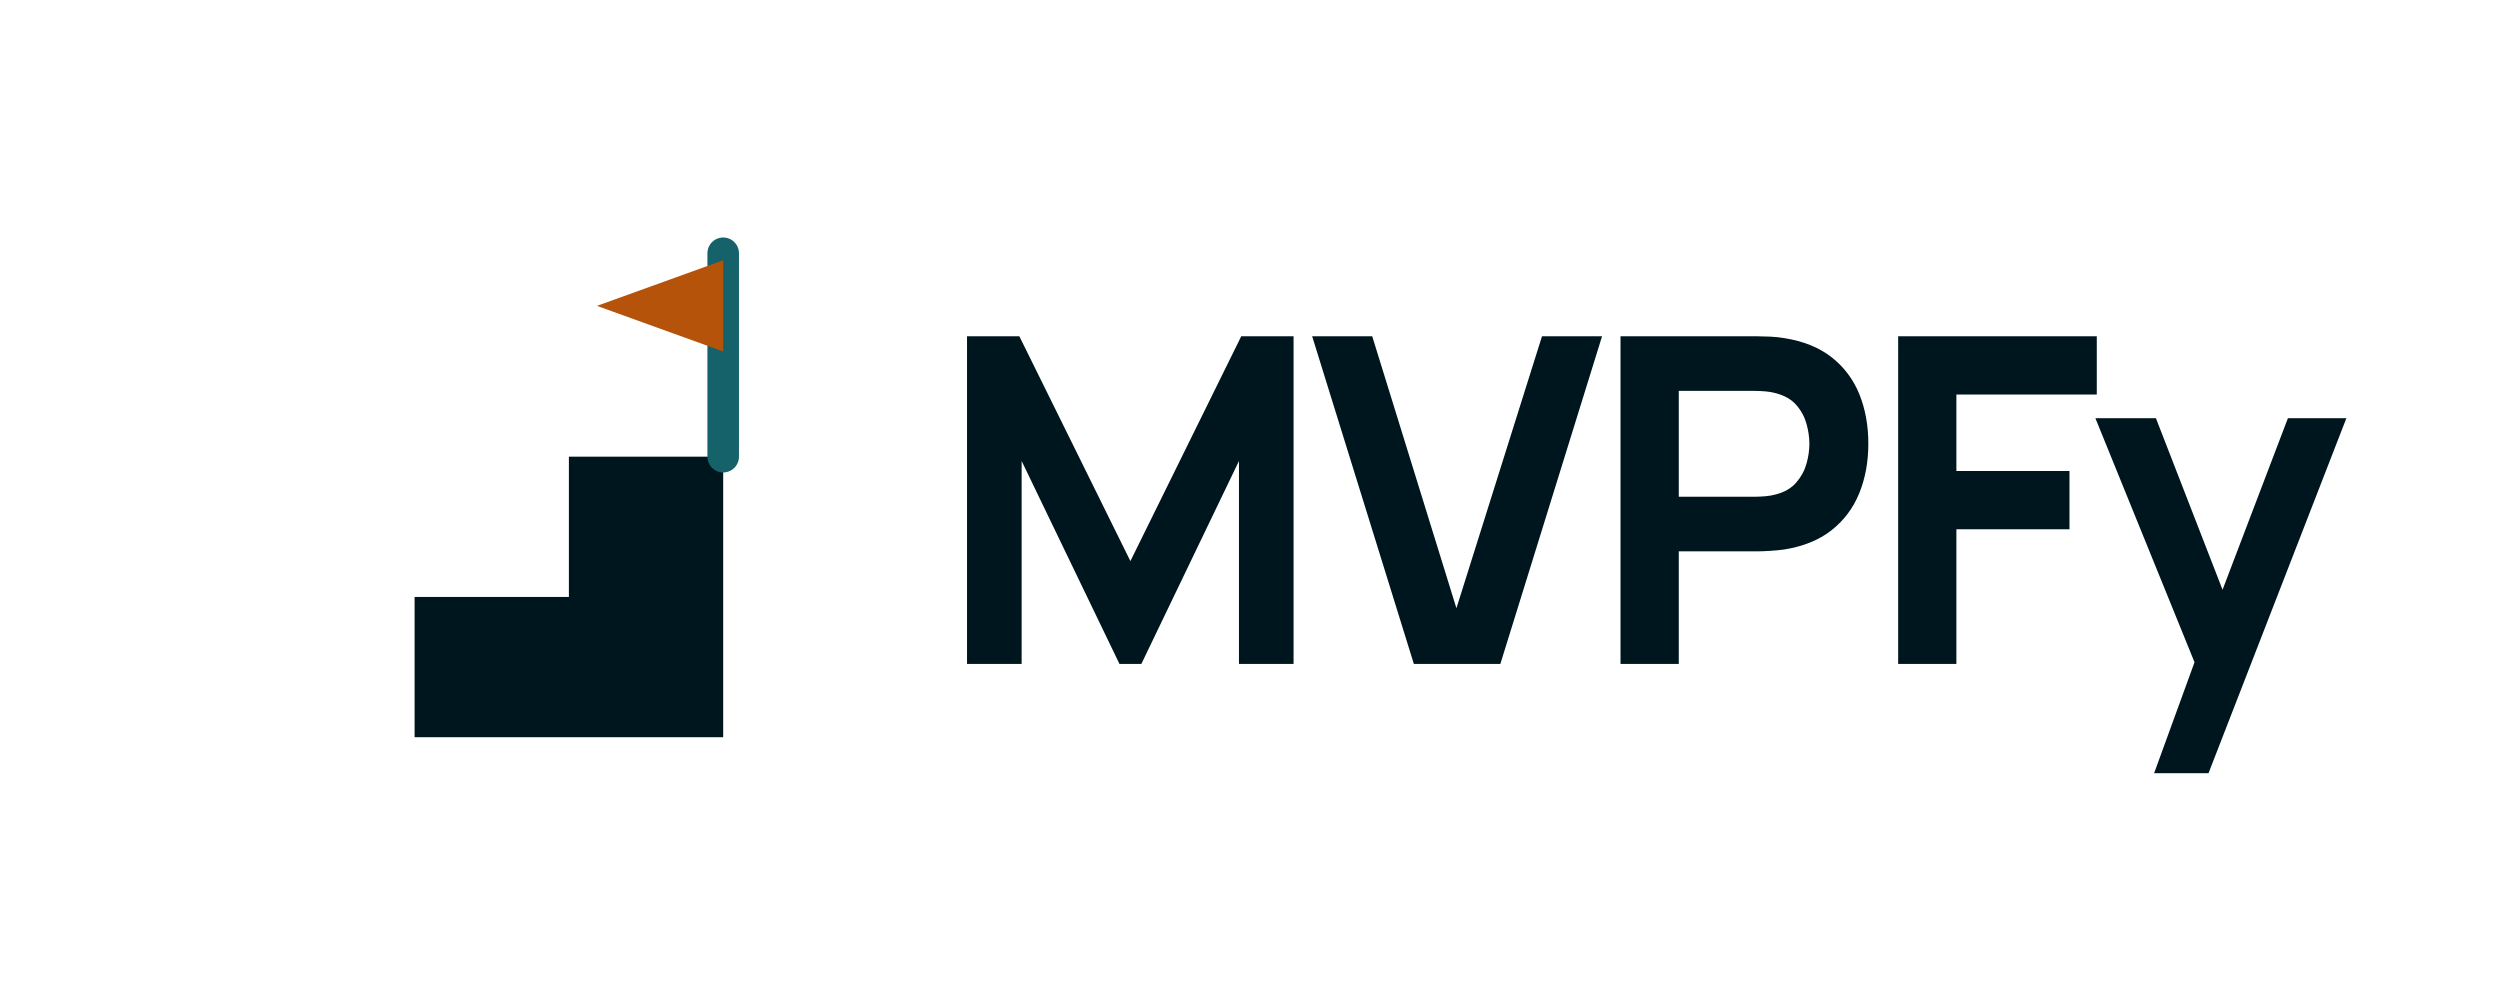
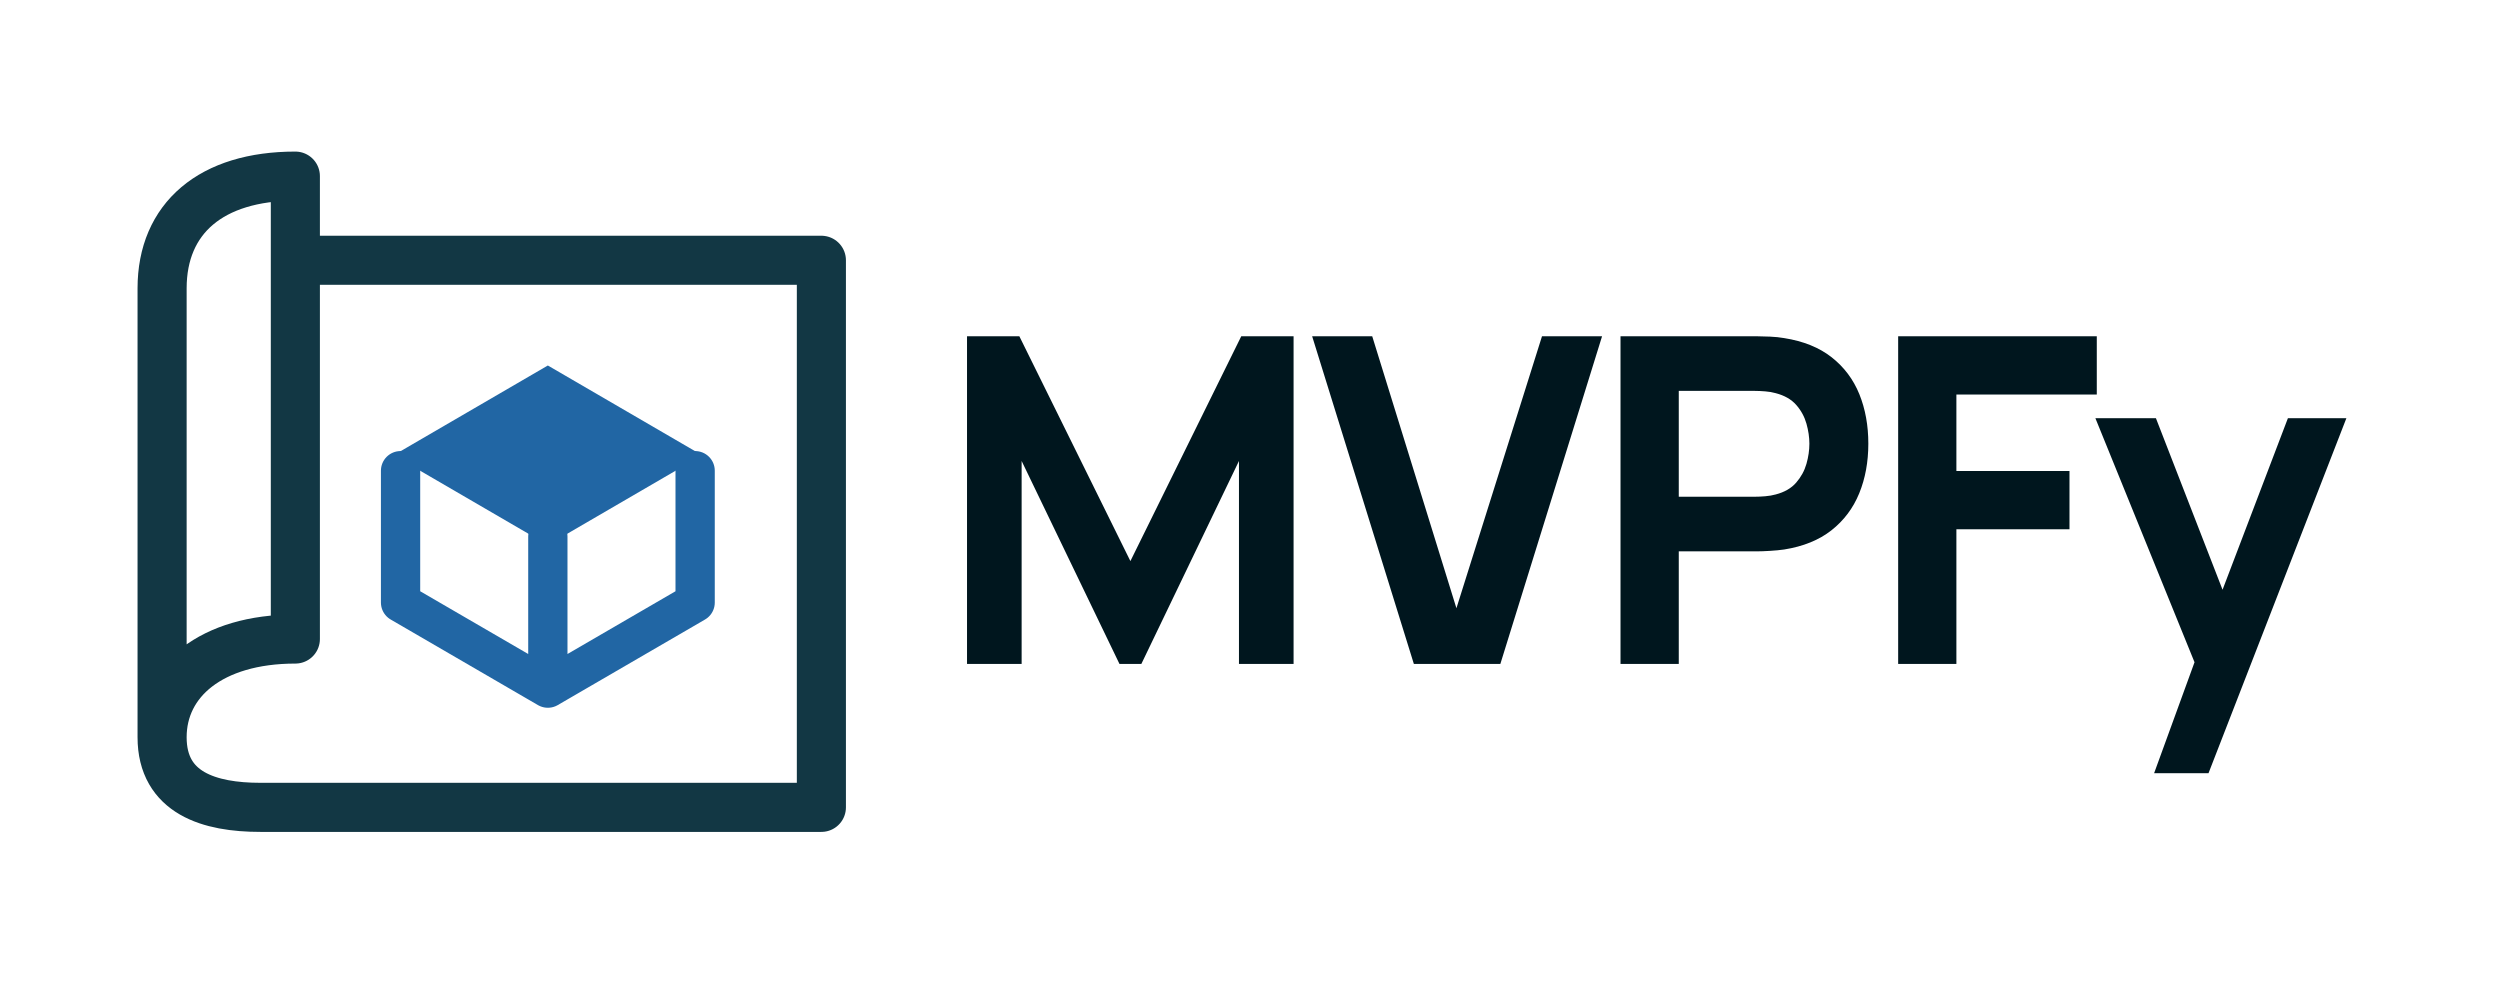
<svg xmlns="http://www.w3.org/2000/svg" viewBox="0 0 802 320" role="img" aria-labelledby="title">
-   <g transform="translate(16 16) scale(0.5625)">
-     <path d="M120 392h88v-80h88v-80h88v160z" fill="#00161E" />
-     <path d="M384 232V116" stroke="#15626A" stroke-width="18" stroke-linecap="round" />
-     <path d="M384 120l-72 26 72 26z" fill="#B45309" />
+   <g transform="translate(16 16) scale(4.5)">
+     <g stroke-linejoin="round" stroke-linecap="round">
+       <path fill="none" stroke="#123744" stroke-width="3.5" d="M8 49V17c0-5 3.5-8 9.5-8v33c-6 0-9.5 3-9.5 7s3.4 5 7 5h40V15h-37" />
+       <path fill="#2166A4" d="m35.5 22.5 11 6.4-11 6.4-11-6.4z" />
+       <path fill="none" stroke="#2166A4" stroke-width="2.8" d="M25 30v9.4l10.5 6.1L46 39.4V30m-10.5 4.7v10.2" />
+     </g>
  </g>
  <path d="M310.22 213L310.22 107.88L327.01 107.88L362.63 180L398.19 107.88L414.98 107.88L414.98 213L397.46 213L397.46 147.88L366.14 213L359.13 213L327.74 147.88L327.74 213ZM453.57 213L420.94 107.88L440.21 107.88L467.22 195.12L494.67 107.88L513.94 107.88L481.31 213ZM519.86 213L519.86 107.88L563.81 107.88Q565.34 107.88 567.83 107.99Q570.31 108.1 572.35 108.46Q581.62 109.92 587.61 114.63Q593.59 119.34 596.48 126.46Q599.36 133.58 599.36 142.34Q599.36 151.1 596.44 158.25Q593.52 165.4 587.54 170.11Q581.55 174.82 572.35 176.28Q570.31 176.57 567.79 176.72Q565.27 176.87 563.81 176.87L538.55 176.87L538.55 213ZM538.55 159.35L563.01 159.35Q564.47 159.35 566.29 159.2Q568.12 159.05 569.65 158.62Q573.88 157.52 576.22 154.82Q578.56 152.12 579.51 148.8Q580.45 145.48 580.45 142.34Q580.45 139.27 579.51 135.91Q578.56 132.55 576.22 129.89Q573.88 127.23 569.65 126.13Q568.12 125.69 566.29 125.55Q564.47 125.4 563.01 125.4L538.55 125.4ZM608.93 213L608.93 107.88L672.65 107.88L672.65 126.57L627.61 126.57L627.61 151.1L663.89 151.1L663.89 169.78L627.61 169.78L627.61 213ZM691.04 248.04L706.22 206.36L706.51 218.62L672.2 134.16L691.62 134.16L715.35 195.26L710.68 195.26L733.96 134.16L752.72 134.16L708.49 248.04Z" fill="#00161E" />
</svg>
